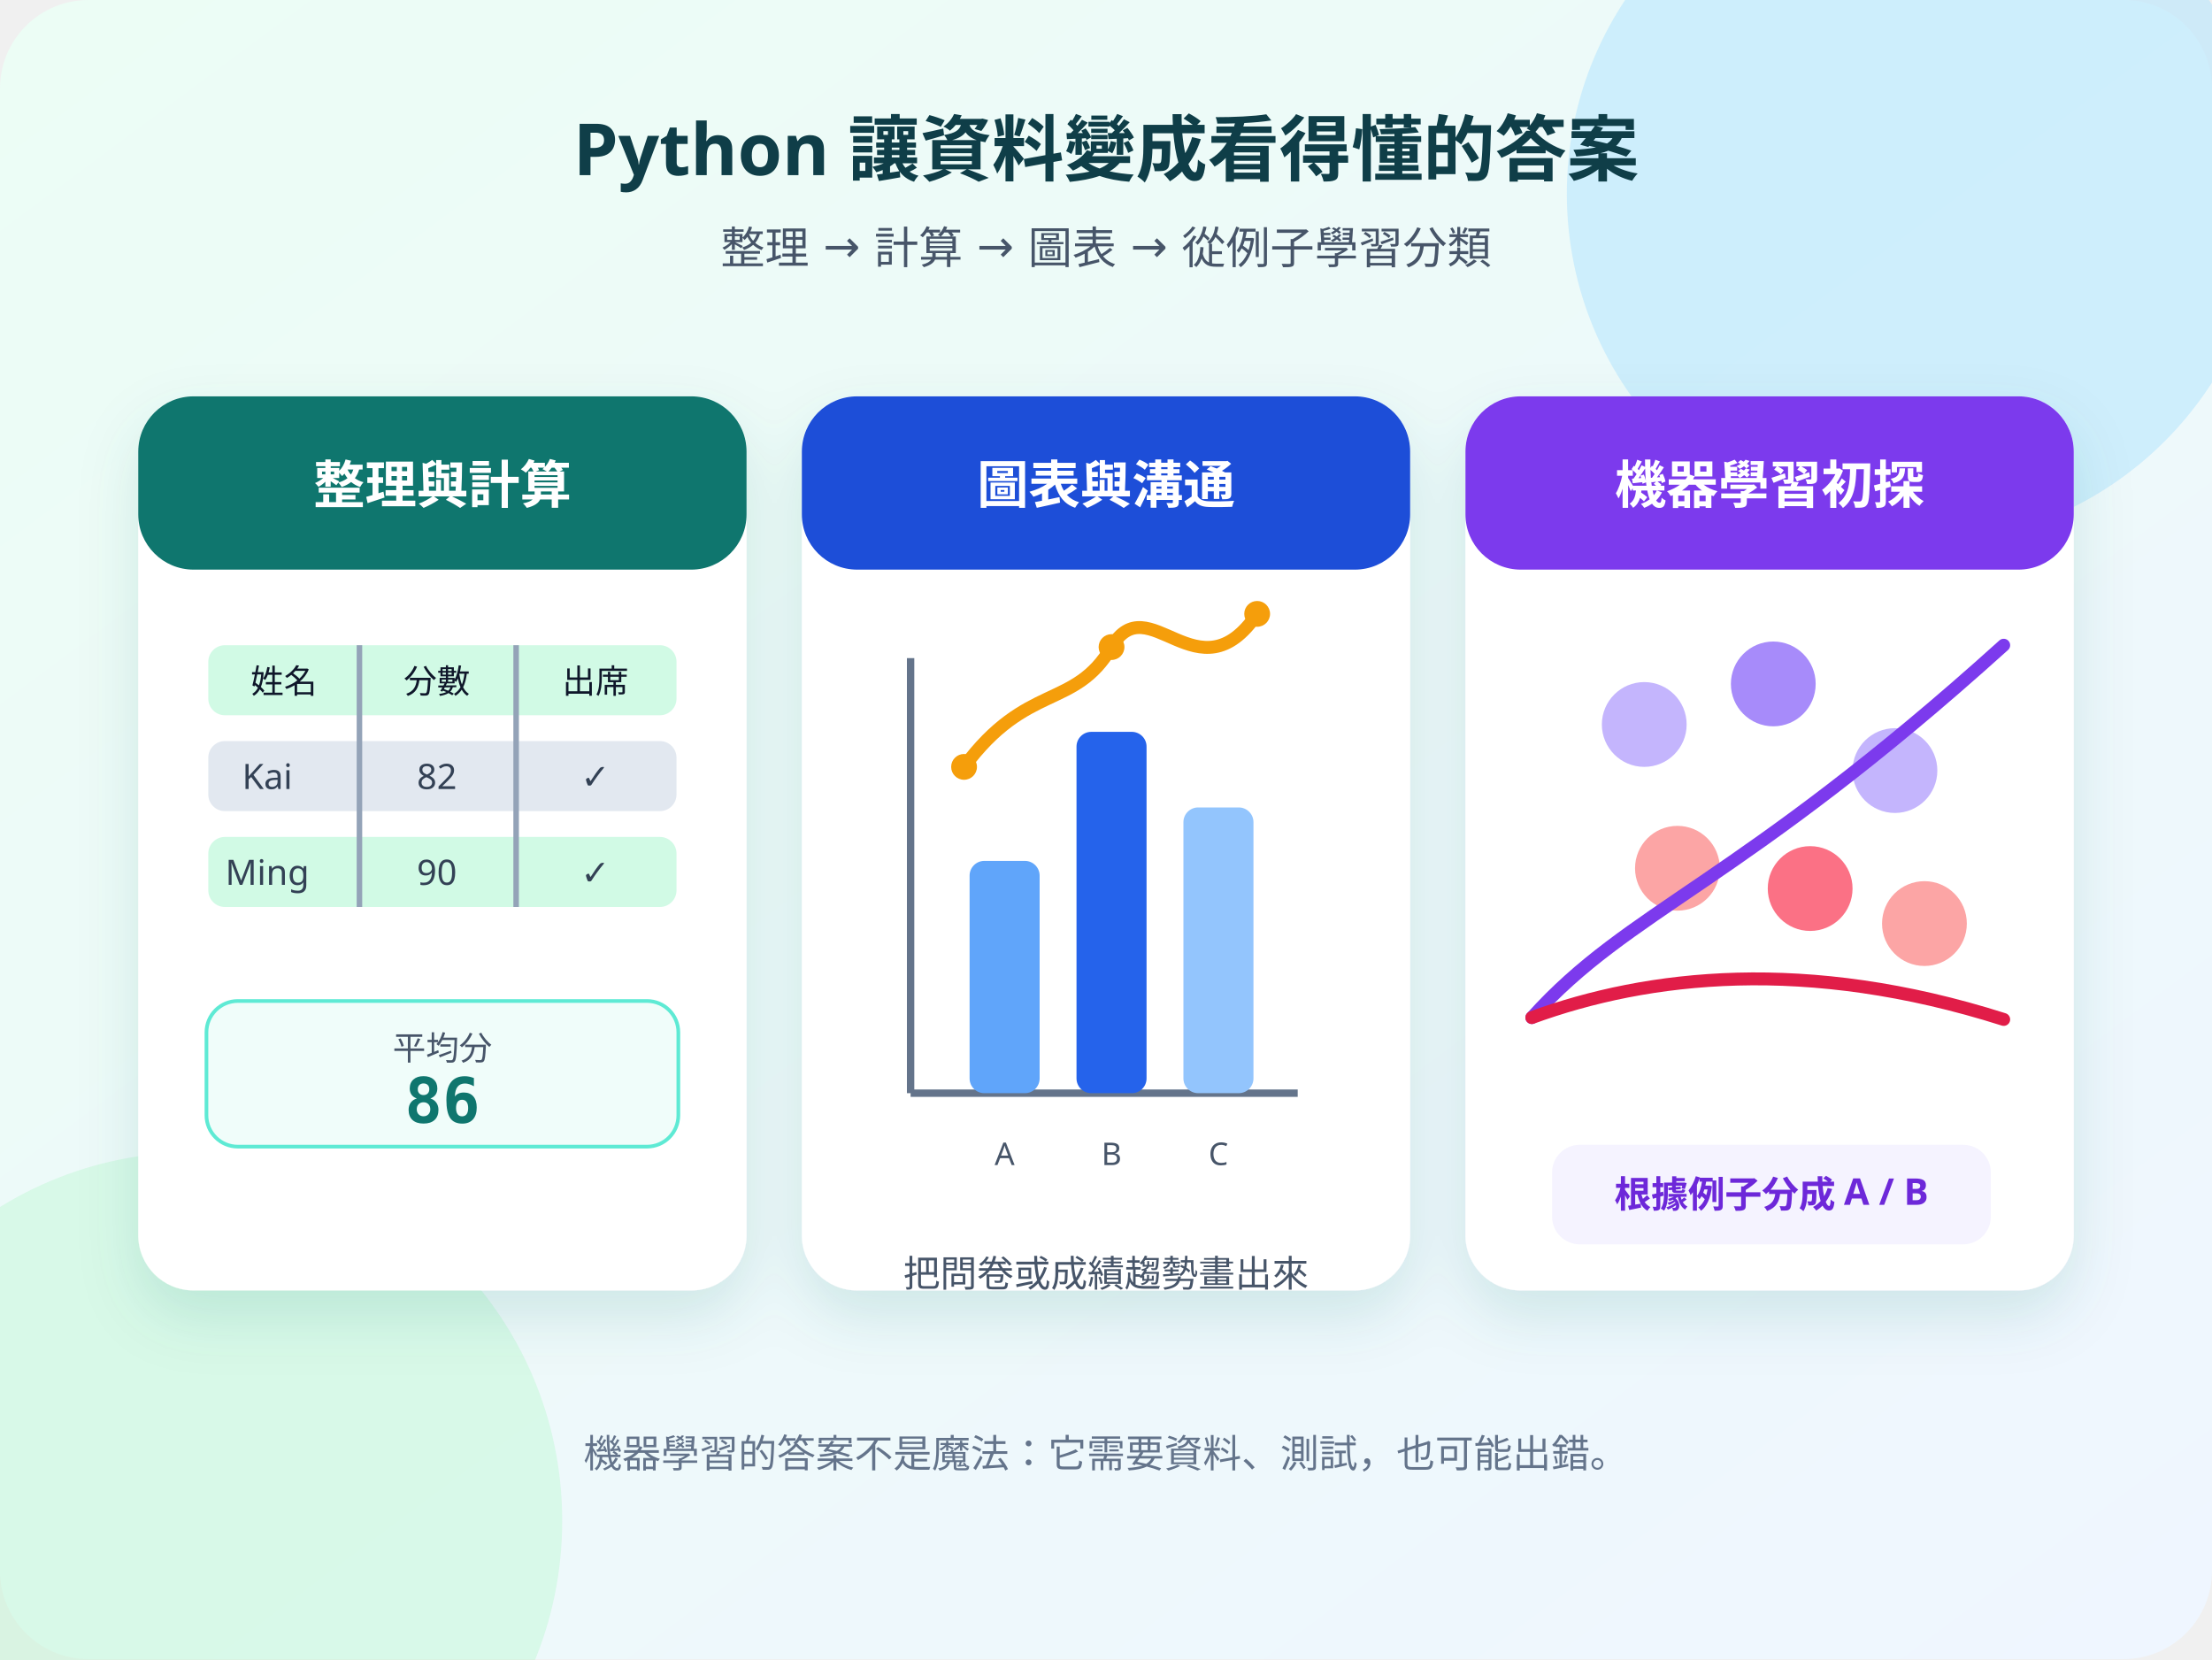
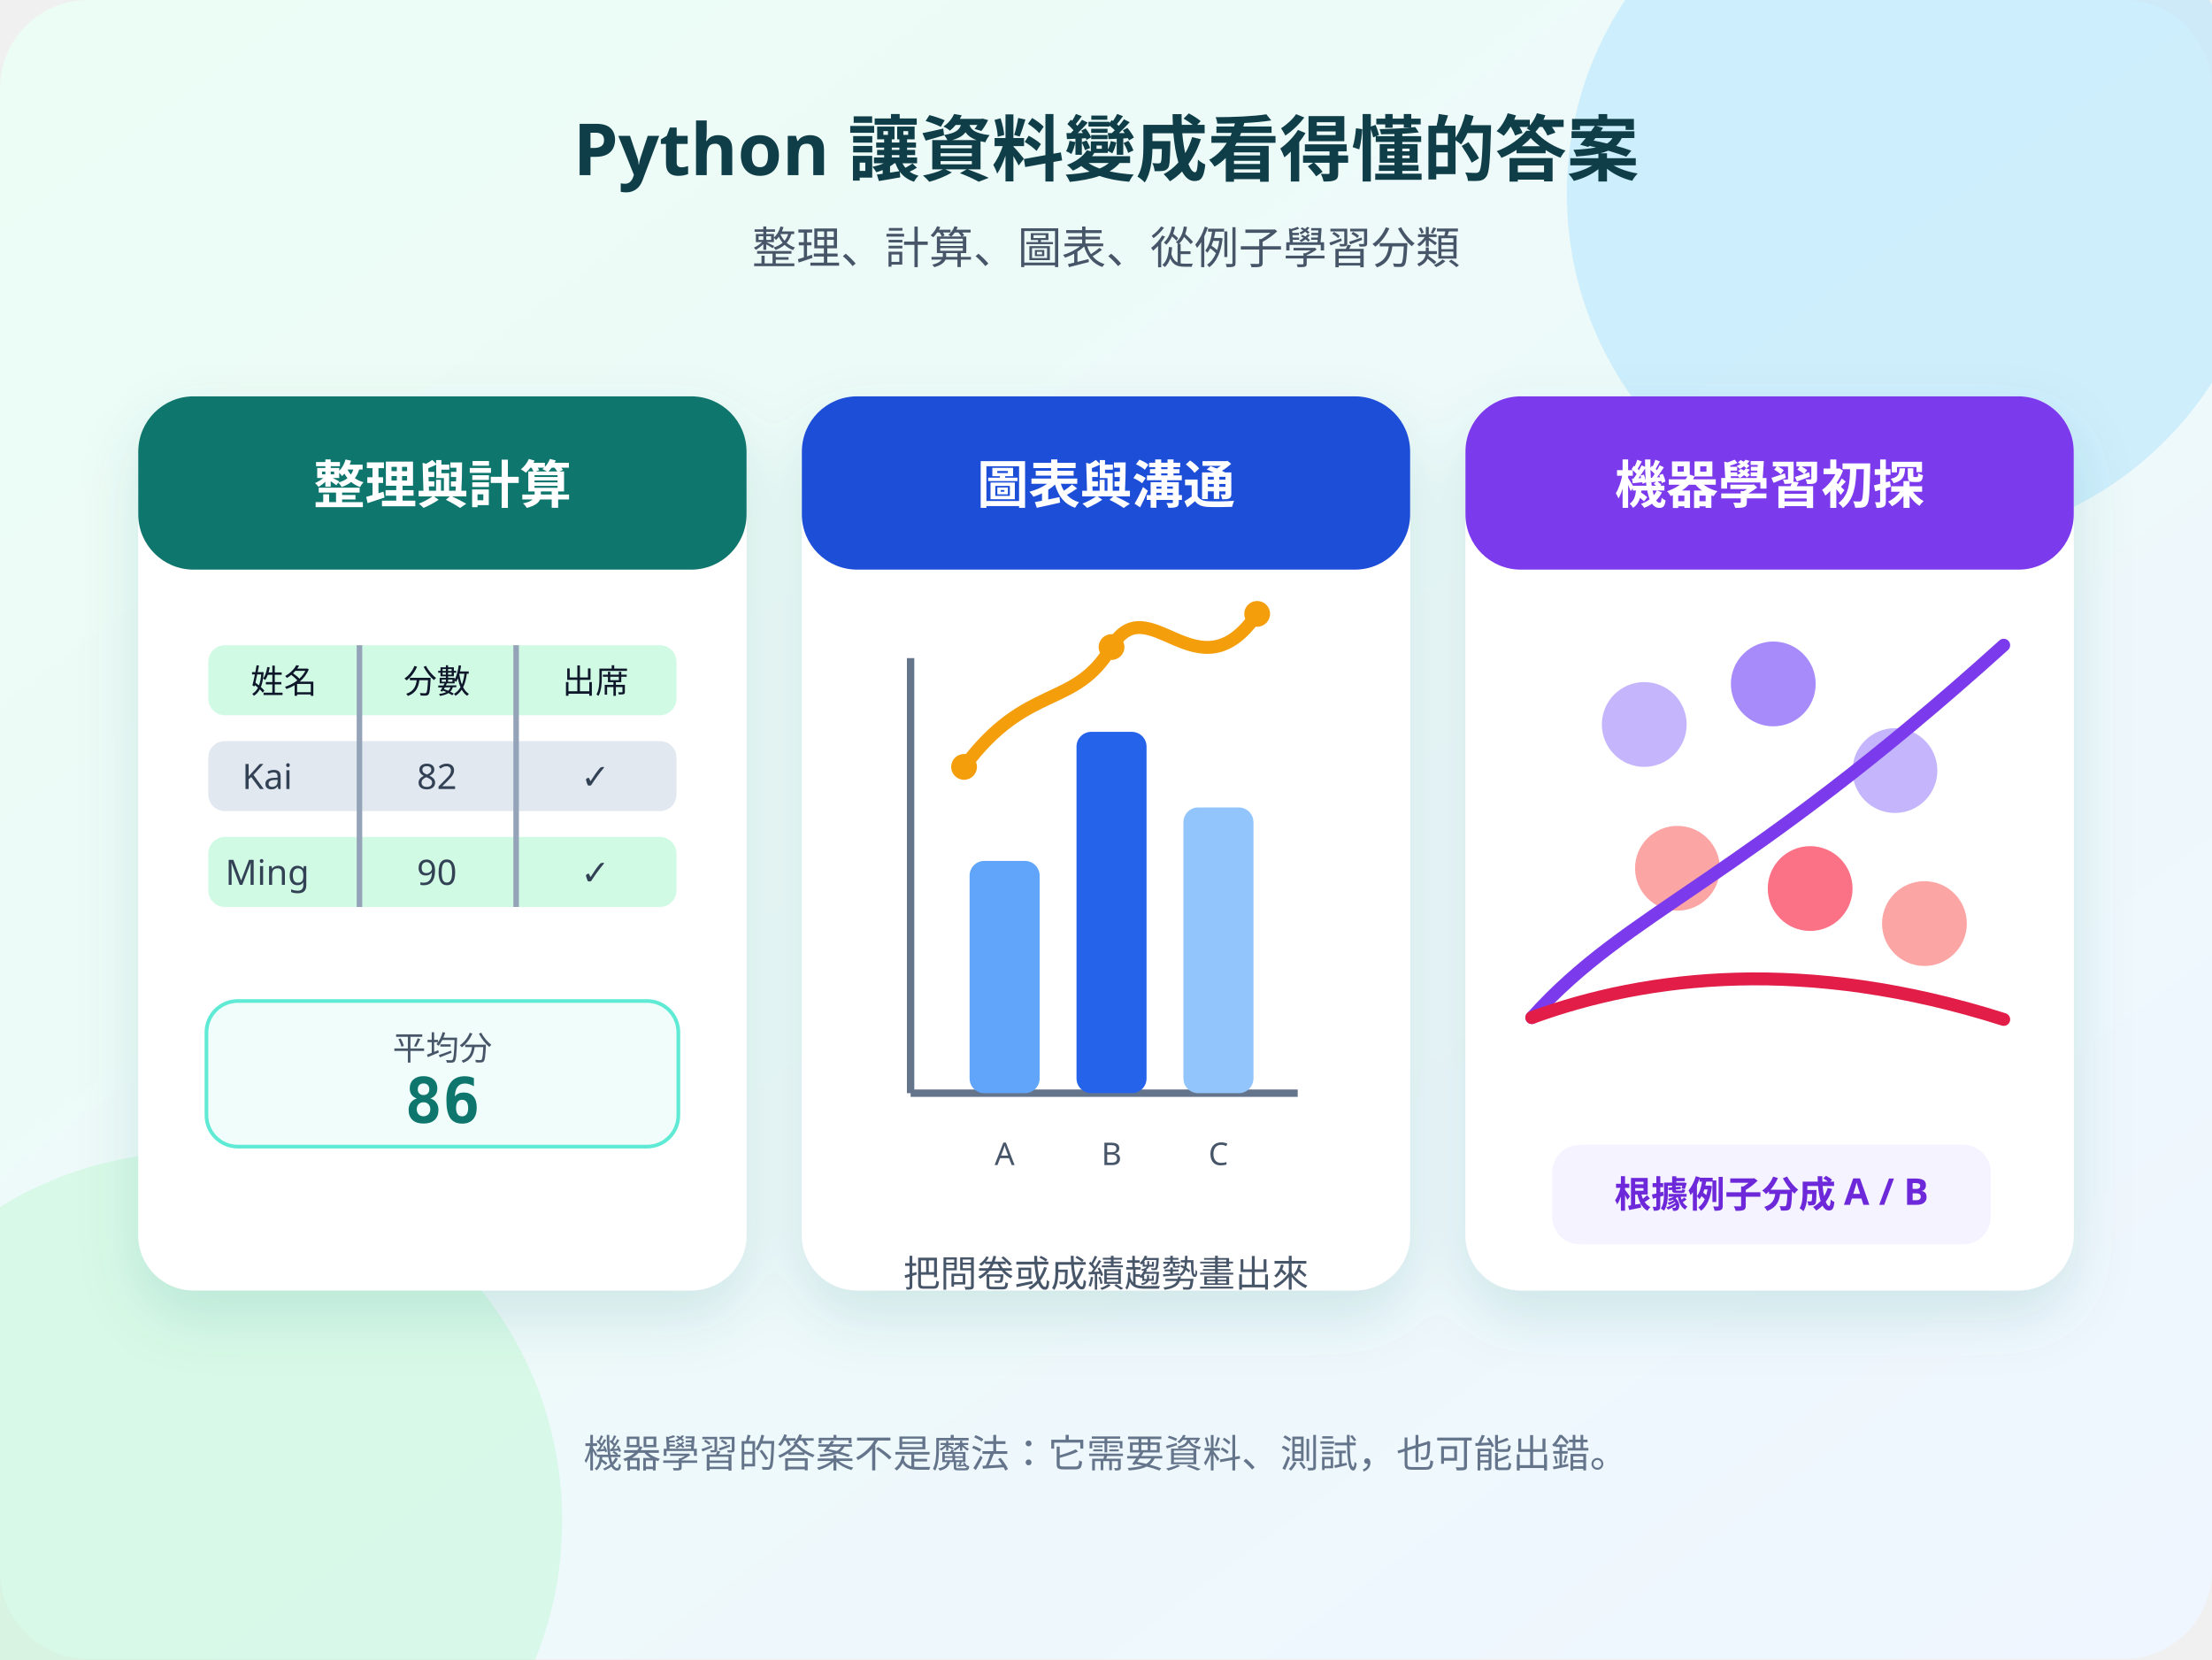
<svg xmlns="http://www.w3.org/2000/svg" width="1200" height="900" viewBox="0 0 1200 900" role="img" aria-labelledby="title desc">
  <defs>
    <linearGradient id="bg" x1="0" x2="1" y1="0" y2="1">
      <stop offset="0" stop-color="#ecfdf5" />
      <stop offset="1" stop-color="#eff6ff" />
    </linearGradient>
    <filter id="shadow" x="-20%" y="-20%" width="140%" height="150%">
      <feDropShadow dx="0" dy="14" stdDeviation="16" flood-color="#0f766e" flood-opacity=".14" />
    </filter>
  </defs>
  <rect width="1200" height="900" rx="48" fill="url(#bg)" />
  <circle cx="1040" cy="105" r="190" fill="#bae6fd" opacity=".62" />
  <circle cx="105" cy="825" r="200" fill="#bbf7d0" opacity=".42" />
  <text x="600" y="95" text-anchor="middle" font-family="'Microsoft JhengHei', sans-serif" font-size="39" font-weight="700" fill="#0f3e48">Python 讓資料變成看得懂的答案</text>
-   <text x="600" y="143" text-anchor="middle" font-family="'Microsoft JhengHei', sans-serif" font-size="24" fill="#475569">整理 → 計算 → 圖表 → 從例子學習分類</text>
+   <text x="600" y="143" text-anchor="middle" font-family="'Microsoft JhengHei', sans-serif" font-size="24" fill="#475569">整理、計算、圖表、從例子學習分類</text>
  <g filter="url(#shadow)">
    <rect x="75" y="215" width="330" height="485" rx="30" fill="#ffffff" />
    <rect x="435" y="215" width="330" height="485" rx="30" fill="#ffffff" />
    <rect x="795" y="215" width="330" height="485" rx="30" fill="#ffffff" />
  </g>
  <rect x="75" y="215" width="330" height="94" rx="30" fill="#0f766e" />
  <text x="240" y="273" text-anchor="middle" font-family="'Microsoft JhengHei', sans-serif" font-size="28" font-weight="700" fill="#ffffff">整理與計算</text>
  <rect x="113" y="350" width="254" height="38" rx="9" fill="#d1fae5" />
  <rect x="113" y="402" width="254" height="38" rx="9" fill="#e2e8f0" />
  <rect x="113" y="454" width="254" height="38" rx="9" fill="#d1fae5" />
  <line x1="195" y1="350" x2="195" y2="492" stroke="#94a3b8" stroke-width="3" />
  <line x1="280" y1="350" x2="280" y2="492" stroke="#94a3b8" stroke-width="3" />
  <text x="154" y="376" text-anchor="middle" font-family="'Microsoft JhengHei', sans-serif" font-size="18" fill="#0f172a">姓名</text>
  <text x="237" y="376" text-anchor="middle" font-family="'Microsoft JhengHei', sans-serif" font-size="18" fill="#0f172a">分數</text>
  <text x="323" y="376" text-anchor="middle" font-family="'Microsoft JhengHei', sans-serif" font-size="18" fill="#0f172a">出席</text>
  <text x="145" y="428" text-anchor="middle" font-family="'Microsoft JhengHei', sans-serif" font-size="19" fill="#334155">Kai</text>
  <text x="237" y="428" text-anchor="middle" font-family="'Microsoft JhengHei', sans-serif" font-size="19" fill="#334155">82</text>
  <text x="323" y="428" text-anchor="middle" font-family="'Microsoft JhengHei', sans-serif" font-size="19" fill="#334155">✓</text>
  <text x="145" y="480" text-anchor="middle" font-family="'Microsoft JhengHei', sans-serif" font-size="19" fill="#334155">Ming</text>
  <text x="237" y="480" text-anchor="middle" font-family="'Microsoft JhengHei', sans-serif" font-size="19" fill="#334155">90</text>
  <text x="323" y="480" text-anchor="middle" font-family="'Microsoft JhengHei', sans-serif" font-size="19" fill="#334155">✓</text>
  <rect x="112" y="543" width="256" height="79" rx="17" fill="#f0fdfa" stroke="#5eead4" stroke-width="2" />
  <text x="240" y="575" text-anchor="middle" font-family="'Microsoft JhengHei', sans-serif" font-size="18" fill="#475569">平均分</text>
  <text x="240" y="609" text-anchor="middle" font-family="Consolas, monospace" font-size="34" font-weight="700" fill="#0f766e">86</text>
  <rect x="435" y="215" width="330" height="94" rx="30" fill="#1d4ed8" />
  <text x="600" y="273" text-anchor="middle" font-family="'Microsoft JhengHei', sans-serif" font-size="28" font-weight="700" fill="#ffffff">圖表與溝通</text>
  <line x1="494" y1="593" x2="704" y2="593" stroke="#64748b" stroke-width="4" />
  <line x1="494" y1="593" x2="494" y2="357" stroke="#64748b" stroke-width="4" />
  <rect x="526" y="467" width="38" height="126" rx="8" fill="#60a5fa" />
  <rect x="584" y="397" width="38" height="196" rx="8" fill="#2563eb" />
  <rect x="642" y="438" width="38" height="155" rx="8" fill="#93c5fd" />
  <text x="545" y="632" text-anchor="middle" font-family="'Microsoft JhengHei', sans-serif" font-size="17" fill="#475569">A</text>
  <text x="603" y="632" text-anchor="middle" font-family="'Microsoft JhengHei', sans-serif" font-size="17" fill="#475569">B</text>
  <text x="661" y="632" text-anchor="middle" font-family="'Microsoft JhengHei', sans-serif" font-size="17" fill="#475569">C</text>
  <path d="M523 416 C557 370 583 385 603 351 S650 380 682 333" fill="none" stroke="#f59e0b" stroke-width="7" stroke-linecap="round" />
  <circle cx="523" cy="416" r="7" fill="#f59e0b" />
  <circle cx="603" cy="351" r="7" fill="#f59e0b" />
  <circle cx="682" cy="333" r="7" fill="#f59e0b" />
  <text x="600" y="698" text-anchor="middle" font-family="'Microsoft JhengHei', sans-serif" font-size="20" fill="#475569">把問卷或成績趨勢畫出來</text>
  <rect x="795" y="215" width="330" height="94" rx="30" fill="#7c3aed" />
  <text x="960" y="273" text-anchor="middle" font-family="'Microsoft JhengHei', sans-serif" font-size="28" font-weight="700" fill="#ffffff">機器學習初探</text>
  <circle cx="892" cy="393" r="23" fill="#c4b5fd" />
  <circle cx="962" cy="371" r="23" fill="#a78bfa" />
  <circle cx="1028" cy="418" r="23" fill="#c4b5fd" />
  <circle cx="910" cy="471" r="23" fill="#fca5a5" />
  <circle cx="982" cy="482" r="23" fill="#fb7185" />
  <circle cx="1044" cy="501" r="23" fill="#fca5a5" />
  <path d="M831 552 C884 493 943 480 1087 350" fill="none" stroke="#7c3aed" stroke-width="7" stroke-linecap="round" />
  <path d="M831 552 C894 529 980 519 1087 553" fill="none" stroke="#e11d48" stroke-width="7" stroke-linecap="round" />
  <rect x="842" y="621" width="238" height="54" rx="15" fill="#f5f3ff" />
  <text x="961" y="655" text-anchor="middle" font-family="'Microsoft JhengHei', sans-serif" font-size="20" font-weight="700" fill="#6d28d9">根據例子分成 A / B</text>
  <text x="600" y="796" text-anchor="middle" font-family="'Microsoft JhengHei', sans-serif" font-size="21" fill="#64748b">機器學習的答案不是魔法：它需要資料、測試，也可能出錯。</text>
</svg>
